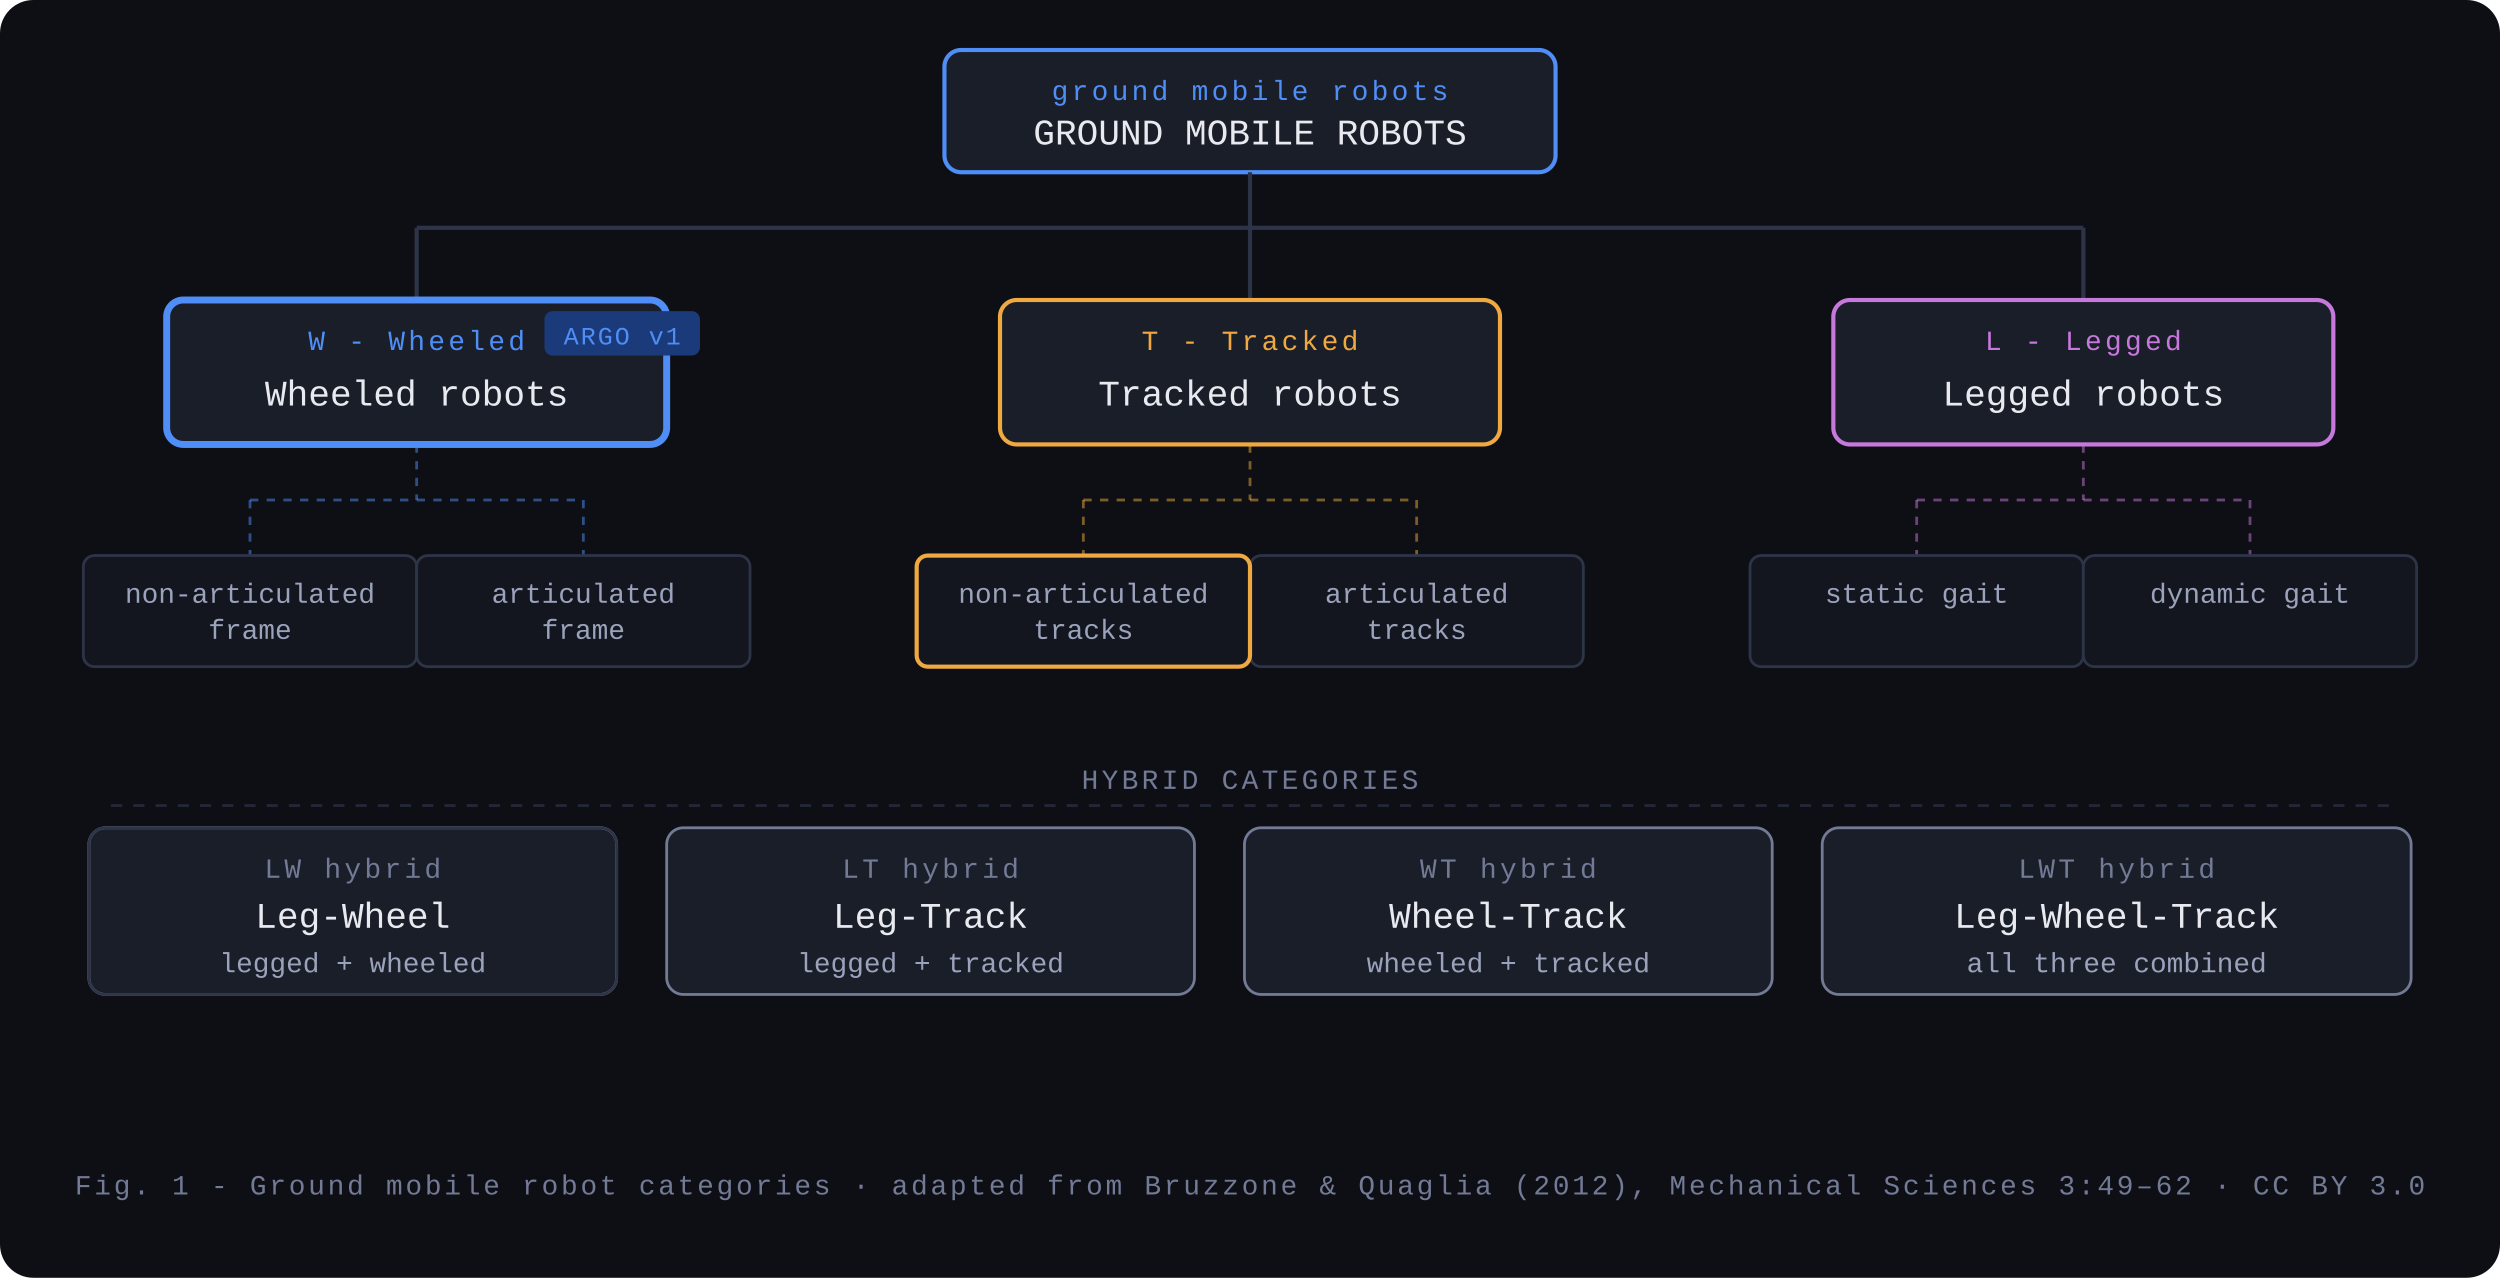
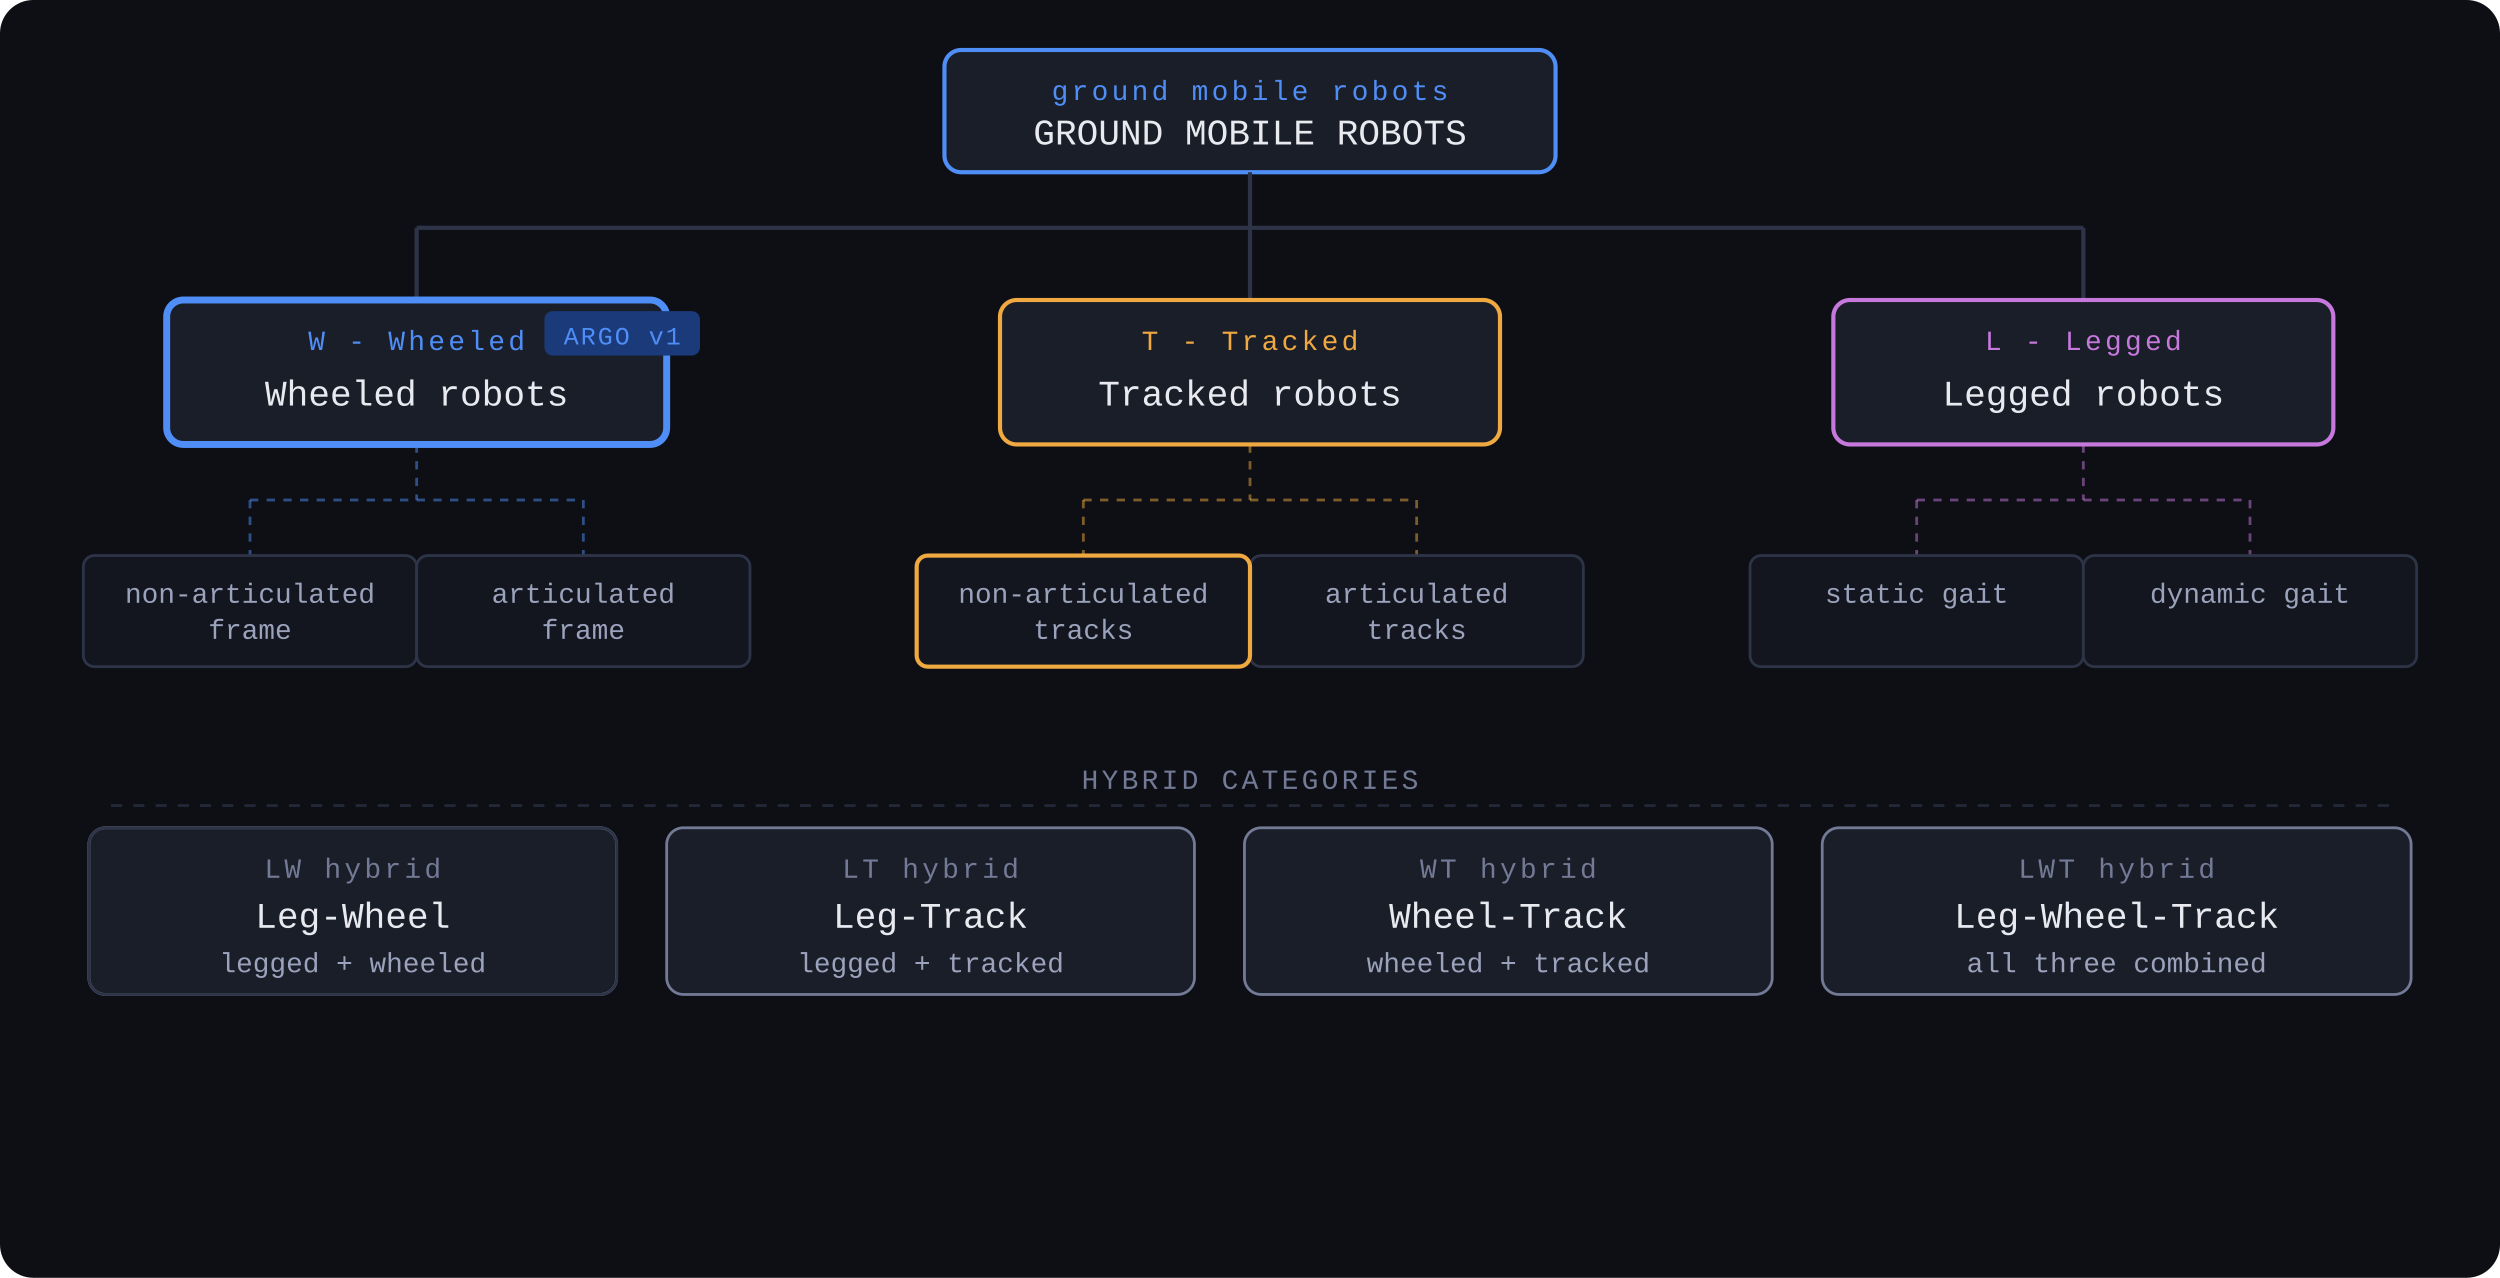
- <svg xmlns="http://www.w3.org/2000/svg" viewBox="0 0 900 460" font-family="'IBM Plex Mono', monospace">
-   <defs>
-     <style>
+ <svg xmlns="http://www.w3.org/2000/svg" viewBox="0 0 900 460" font-family="'IBM Plex Mono', monospace" version="1.1" id="svg46">
+   <defs id="defs1">
+     <style id="style1">
      text { font-family: 'IBM Plex Mono', 'Courier New', monospace; }
      .root-box  { fill: #1a1e28; stroke: #4f8ef7; stroke-width: 1.5; rx: 6; }
      .w-box     { fill: #1a1e28; stroke: #4f8ef7; stroke-width: 1.5; }
      .t-box     { fill: #1a1e28; stroke: #f0a940; stroke-width: 1.5; }
      .l-box     { fill: #1a1e28; stroke: #c778dd; stroke-width: 1.5; }
      .h-box     { fill: #1a1e28; stroke: #737a96; stroke-width: 1; }
      .sub-box   { fill: #13161e; stroke: #2e3448; stroke-width: 1; }
      .lbl-root  { fill: #4f8ef7; font-size: 10px; letter-spacing: .12em; text-transform: uppercase; }
      .lbl-w     { fill: #4f8ef7; font-size: 10px; letter-spacing: .12em; }
      .lbl-t     { fill: #f0a940; font-size: 10px; letter-spacing: .12em; }
      .lbl-l     { fill: #c778dd; font-size: 10px; letter-spacing: .12em; }
      .lbl-h     { fill: #737a96; font-size: 10px; letter-spacing: .12em; }
      .title     { fill: #e8eaf0; font-size: 13px; font-weight: 500; }
      .sub       { fill: #9ba2bc; font-size: 10px; }
      .connector { stroke: #2e3448; stroke-width: 1.5; fill: none; }
      .conn-w    { stroke: #4f8ef7; stroke-width: 1; fill: none; stroke-dasharray: 3 3; opacity: .5; }
      .conn-t    { stroke: #f0a940; stroke-width: 1; fill: none; stroke-dasharray: 3 3; opacity: .5; }
      .conn-l    { stroke: #c778dd; stroke-width: 1; fill: none; stroke-dasharray: 3 3; opacity: .5; }
    </style>
  </defs>
-   <rect width="900" height="460" fill="#0d0f14" rx="12" />
-   <rect x="340" y="18" width="220" height="44" rx="6" class="root-box" />
-   <text x="450" y="36" text-anchor="middle" class="lbl-root">ground mobile robots</text>
-   <text x="450" y="52" text-anchor="middle" class="title" font-size="12">GROUND MOBILE ROBOTS</text>
-   <line x1="450" y1="62" x2="450" y2="82" class="connector" />
-   <line x1="150" y1="82" x2="750" y2="82" class="connector" />
-   <line x1="150" y1="82" x2="150" y2="108" class="connector" />
-   <line x1="450" y1="82" x2="450" y2="108" class="connector" />
-   <line x1="750" y1="82" x2="750" y2="108" class="connector" />
-   <rect x="60" y="108" width="180" height="52" rx="6" class="w-box" />
-   <text x="150" y="126" text-anchor="middle" class="lbl-w">W - Wheeled</text>
-   <text x="150" y="146" text-anchor="middle" class="title">Wheeled robots</text>
-   <rect x="360" y="108" width="180" height="52" rx="6" class="t-box" />
-   <text x="450" y="126" text-anchor="middle" class="lbl-t">T - Tracked</text>
-   <text x="450" y="146" text-anchor="middle" class="title">Tracked robots</text>
-   <rect x="660" y="108" width="180" height="52" rx="6" class="l-box" />
-   <text x="750" y="126" text-anchor="middle" class="lbl-l">L - Legged</text>
-   <text x="750" y="146" text-anchor="middle" class="title">Legged robots</text>
-   <line x1="150" y1="160" x2="150" y2="180" class="conn-w" />
-   <line x1="90" y1="180" x2="210" y2="180" class="conn-w" />
-   <line x1="90" y1="180" x2="90" y2="200" class="conn-w" />
-   <line x1="210" y1="180" x2="210" y2="200" class="conn-w" />
-   <rect x="30" y="200" width="120" height="40" rx="4" class="sub-box" />
-   <text x="90" y="217" text-anchor="middle" class="sub">non-articulated</text>
-   <text x="90" y="230" text-anchor="middle" class="sub">frame</text>
-   <rect x="150" y="200" width="120" height="40" rx="4" class="sub-box" />
-   <text x="210" y="217" text-anchor="middle" class="sub">articulated</text>
-   <text x="210" y="230" text-anchor="middle" class="sub">frame</text>
-   <line x1="450" y1="160" x2="450" y2="180" class="conn-t" />
-   <line x1="390" y1="180" x2="510" y2="180" class="conn-t" />
-   <line x1="390" y1="180" x2="390" y2="200" class="conn-t" />
-   <line x1="510" y1="180" x2="510" y2="200" class="conn-t" />
-   <rect x="330" y="200" width="120" height="40" rx="4" class="sub-box" />
-   <text x="390" y="217" text-anchor="middle" class="sub">non-articulated</text>
-   <text x="390" y="230" text-anchor="middle" class="sub">tracks</text>
-   <rect x="450" y="200" width="120" height="40" rx="4" class="sub-box" />
-   <text x="510" y="217" text-anchor="middle" class="sub">articulated</text>
-   <text x="510" y="230" text-anchor="middle" class="sub">tracks</text>
-   <line x1="750" y1="160" x2="750" y2="180" class="conn-l" />
-   <line x1="690" y1="180" x2="810" y2="180" class="conn-l" />
-   <line x1="690" y1="180" x2="690" y2="200" class="conn-l" />
-   <line x1="810" y1="180" x2="810" y2="200" class="conn-l" />
-   <rect x="630" y="200" width="120" height="40" rx="4" class="sub-box" />
-   <text x="690" y="217" text-anchor="middle" class="sub">static gait</text>
-   <text x="690" y="230" text-anchor="middle" class="sub"> </text>
-   <rect x="750" y="200" width="120" height="40" rx="4" class="sub-box" />
-   <text x="810" y="217" text-anchor="middle" class="sub">dynamic gait</text>
-   <text x="810" y="230" text-anchor="middle" class="sub"> </text>
-   <line x1="40" y1="290" x2="860" y2="290" stroke="#232839" stroke-width="1" stroke-dasharray="4 4" />
-   <text x="450" y="284" text-anchor="middle" class="lbl-h" font-size="9">HYBRID CATEGORIES</text>
-   <rect x="32" y="298" width="190" height="60" rx="6" class="h-box" />
-   <text x="127" y="316" text-anchor="middle" class="lbl-h">LW hybrid</text>
-   <text x="127" y="334" text-anchor="middle" class="title" font-size="12">Leg-Wheel</text>
-   <text x="127" y="350" text-anchor="middle" class="sub">legged + wheeled</text>
-   <rect x="240" y="298" width="190" height="60" rx="6" class="h-box" />
-   <text x="335" y="316" text-anchor="middle" class="lbl-h">LT hybrid</text>
-   <text x="335" y="334" text-anchor="middle" class="title" font-size="12">Leg-Track</text>
-   <text x="335" y="350" text-anchor="middle" class="sub">legged + tracked</text>
-   <rect x="448" y="298" width="190" height="60" rx="6" class="h-box" />
-   <text x="543" y="316" text-anchor="middle" class="lbl-h">WT hybrid</text>
-   <text x="543" y="334" text-anchor="middle" class="title" font-size="12">Wheel-Track</text>
-   <text x="543" y="350" text-anchor="middle" class="sub">wheeled + tracked</text>
-   <rect x="656" y="298" width="212" height="60" rx="6" class="h-box" />
-   <text x="762" y="316" text-anchor="middle" class="lbl-h">LWT hybrid</text>
-   <text x="762" y="334" text-anchor="middle" class="title" font-size="12">Leg-Wheel-Track</text>
-   <text x="762" y="350" text-anchor="middle" class="sub">all three combined</text>
-   <rect x="60" y="108" width="180" height="52" rx="6" fill="none" stroke="#4f8ef7" stroke-width="2.5" />
-   <rect x="32" y="298" width="190" height="60" rx="6" fill="none" stroke="#2e3448" stroke-width="1" />
-   <rect x="196" y="112" width="56" height="16" rx="3" fill="#1a3a7a" />
-   <text x="224" y="124" text-anchor="middle" fill="#4f8ef7" font-size="9" letter-spacing=".08em">ARGO v1</text>
-   <rect x="330" y="200" width="120" height="40" rx="4" fill="none" stroke="#f0a940" stroke-width="1.5" />
-   <text x="450" y="430" text-anchor="middle" fill="#737a96" font-size="10" letter-spacing=".1em">
-     Fig. 1 - Ground mobile robot categories · adapted from Bruzzone &amp; Quaglia (2012), Mechanical Sciences 3:49–62 · CC BY 3.0
-   </text>
+   <rect width="900" height="460" fill="#0d0f14" rx="12" id="rect1" />
+   <rect x="340" y="18" width="220" height="44" rx="6" class="root-box" id="rect2" />
+   <text x="450" y="36" text-anchor="middle" class="lbl-root" id="text2">ground mobile robots</text>
+   <text x="450" y="52" text-anchor="middle" class="title" font-size="12" id="text3">GROUND MOBILE ROBOTS</text>
+   <line x1="450" y1="62" x2="450" y2="82" class="connector" id="line3" />
+   <line x1="150" y1="82" x2="750" y2="82" class="connector" id="line4" />
+   <line x1="150" y1="82" x2="150" y2="108" class="connector" id="line5" />
+   <line x1="450" y1="82" x2="450" y2="108" class="connector" id="line6" />
+   <line x1="750" y1="82" x2="750" y2="108" class="connector" id="line7" />
+   <rect x="60" y="108" width="180" height="52" rx="6" class="w-box" id="rect7" />
+   <text x="150" y="126" text-anchor="middle" class="lbl-w" id="text7">W - Wheeled</text>
+   <text x="150" y="146" text-anchor="middle" class="title" id="text8">Wheeled robots</text>
+   <rect x="360" y="108" width="180" height="52" rx="6" class="t-box" id="rect8" />
+   <text x="450" y="126" text-anchor="middle" class="lbl-t" id="text9">T - Tracked</text>
+   <text x="450" y="146" text-anchor="middle" class="title" id="text10">Tracked robots</text>
+   <rect x="660" y="108" width="180" height="52" rx="6" class="l-box" id="rect10" />
+   <text x="750" y="126" text-anchor="middle" class="lbl-l" id="text11">L - Legged</text>
+   <text x="750" y="146" text-anchor="middle" class="title" id="text12">Legged robots</text>
+   <line x1="150" y1="160" x2="150" y2="180" class="conn-w" id="line12" />
+   <line x1="90" y1="180" x2="210" y2="180" class="conn-w" id="line13" />
+   <line x1="90" y1="180" x2="90" y2="200" class="conn-w" id="line14" />
+   <line x1="210" y1="180" x2="210" y2="200" class="conn-w" id="line15" />
+   <rect x="30" y="200" width="120" height="40" rx="4" class="sub-box" id="rect15" />
+   <text x="90" y="217" text-anchor="middle" class="sub" id="text15">non-articulated</text>
+   <text x="90" y="230" text-anchor="middle" class="sub" id="text16">frame</text>
+   <rect x="150" y="200" width="120" height="40" rx="4" class="sub-box" id="rect16" />
+   <text x="210" y="217" text-anchor="middle" class="sub" id="text17">articulated</text>
+   <text x="210" y="230" text-anchor="middle" class="sub" id="text18">frame</text>
+   <line x1="450" y1="160" x2="450" y2="180" class="conn-t" id="line18" />
+   <line x1="390" y1="180" x2="510" y2="180" class="conn-t" id="line19" />
+   <line x1="390" y1="180" x2="390" y2="200" class="conn-t" id="line20" />
+   <line x1="510" y1="180" x2="510" y2="200" class="conn-t" id="line21" />
+   <rect x="330" y="200" width="120" height="40" rx="4" class="sub-box" id="rect21" />
+   <text x="390" y="217" text-anchor="middle" class="sub" id="text21">non-articulated</text>
+   <text x="390" y="230" text-anchor="middle" class="sub" id="text22">tracks</text>
+   <rect x="450" y="200" width="120" height="40" rx="4" class="sub-box" id="rect22" />
+   <text x="510" y="217" text-anchor="middle" class="sub" id="text23">articulated</text>
+   <text x="510" y="230" text-anchor="middle" class="sub" id="text24">tracks</text>
+   <line x1="750" y1="160" x2="750" y2="180" class="conn-l" id="line24" />
+   <line x1="690" y1="180" x2="810" y2="180" class="conn-l" id="line25" />
+   <line x1="690" y1="180" x2="690" y2="200" class="conn-l" id="line26" />
+   <line x1="810" y1="180" x2="810" y2="200" class="conn-l" id="line27" />
+   <rect x="630" y="200" width="120" height="40" rx="4" class="sub-box" id="rect27" />
+   <text x="690" y="217" text-anchor="middle" class="sub" id="text27">static gait</text>
+   <text x="690" y="230" text-anchor="middle" class="sub" id="text28" />
+   <rect x="750" y="200" width="120" height="40" rx="4" class="sub-box" id="rect28" />
+   <text x="810" y="217" text-anchor="middle" class="sub" id="text29">dynamic gait</text>
+   <text x="810" y="230" text-anchor="middle" class="sub" id="text30" />
+   <line x1="40" y1="290" x2="860" y2="290" stroke="#232839" stroke-width="1" stroke-dasharray="4 4" id="line30" />
+   <text x="450" y="284" text-anchor="middle" class="lbl-h" font-size="9" id="text31">HYBRID CATEGORIES</text>
+   <rect x="32" y="298" width="190" height="60" rx="6" class="h-box" id="rect31" />
+   <text x="127" y="316" text-anchor="middle" class="lbl-h" id="text32">LW hybrid</text>
+   <text x="127" y="334" text-anchor="middle" class="title" font-size="12" id="text33">Leg-Wheel</text>
+   <text x="127" y="350" text-anchor="middle" class="sub" id="text34">legged + wheeled</text>
+   <rect x="240" y="298" width="190" height="60" rx="6" class="h-box" id="rect34" />
+   <text x="335" y="316" text-anchor="middle" class="lbl-h" id="text35">LT hybrid</text>
+   <text x="335" y="334" text-anchor="middle" class="title" font-size="12" id="text36">Leg-Track</text>
+   <text x="335" y="350" text-anchor="middle" class="sub" id="text37">legged + tracked</text>
+   <rect x="448" y="298" width="190" height="60" rx="6" class="h-box" id="rect37" />
+   <text x="543" y="316" text-anchor="middle" class="lbl-h" id="text38">WT hybrid</text>
+   <text x="543" y="334" text-anchor="middle" class="title" font-size="12" id="text39">Wheel-Track</text>
+   <text x="543" y="350" text-anchor="middle" class="sub" id="text40">wheeled + tracked</text>
+   <rect x="656" y="298" width="212" height="60" rx="6" class="h-box" id="rect40" />
+   <text x="762" y="316" text-anchor="middle" class="lbl-h" id="text41">LWT hybrid</text>
+   <text x="762" y="334" text-anchor="middle" class="title" font-size="12" id="text42">Leg-Wheel-Track</text>
+   <text x="762" y="350" text-anchor="middle" class="sub" id="text43">all three combined</text>
+   <rect x="60" y="108" width="180" height="52" rx="6" fill="none" stroke="#4f8ef7" stroke-width="2.5" id="rect43" />
+   <rect x="32" y="298" width="190" height="60" rx="6" fill="none" stroke="#2e3448" stroke-width="1" id="rect44" />
+   <rect x="196" y="112" width="56" height="16" rx="3" fill="#1a3a7a" id="rect45" />
+   <text x="224" y="124" text-anchor="middle" fill="#4f8ef7" font-size="9" letter-spacing=".08em" id="text45">ARGO v1</text>
+   <rect x="330" y="200" width="120" height="40" rx="4" fill="none" stroke="#f0a940" stroke-width="1.5" id="rect46" />
</svg>
